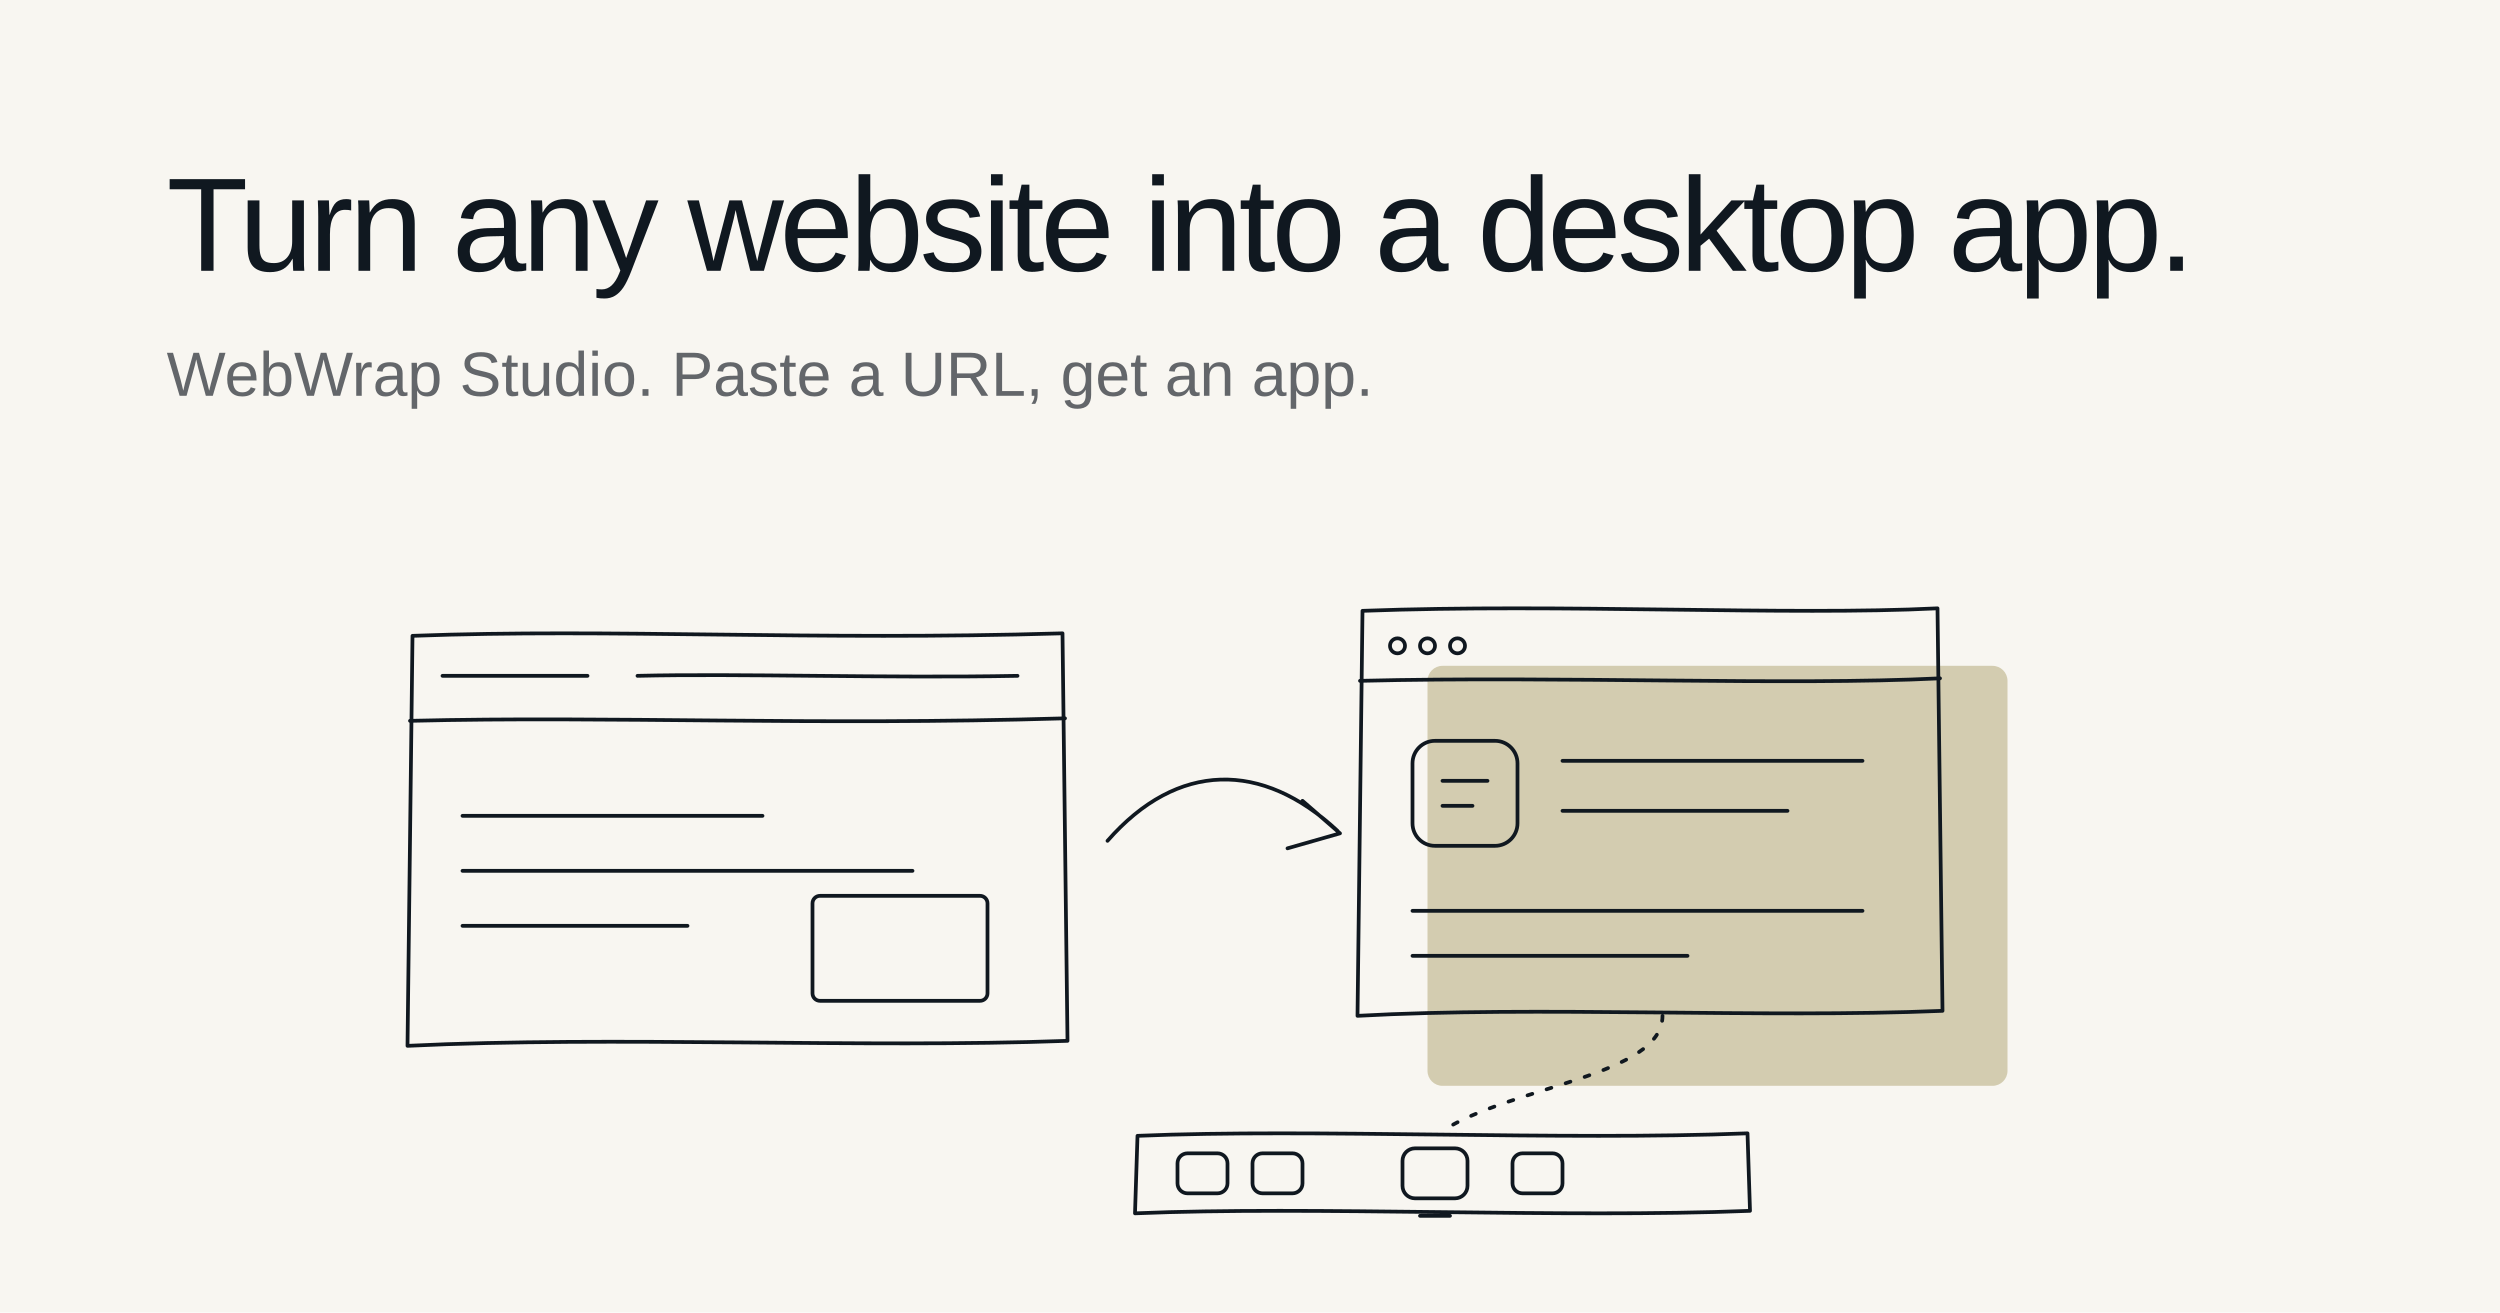
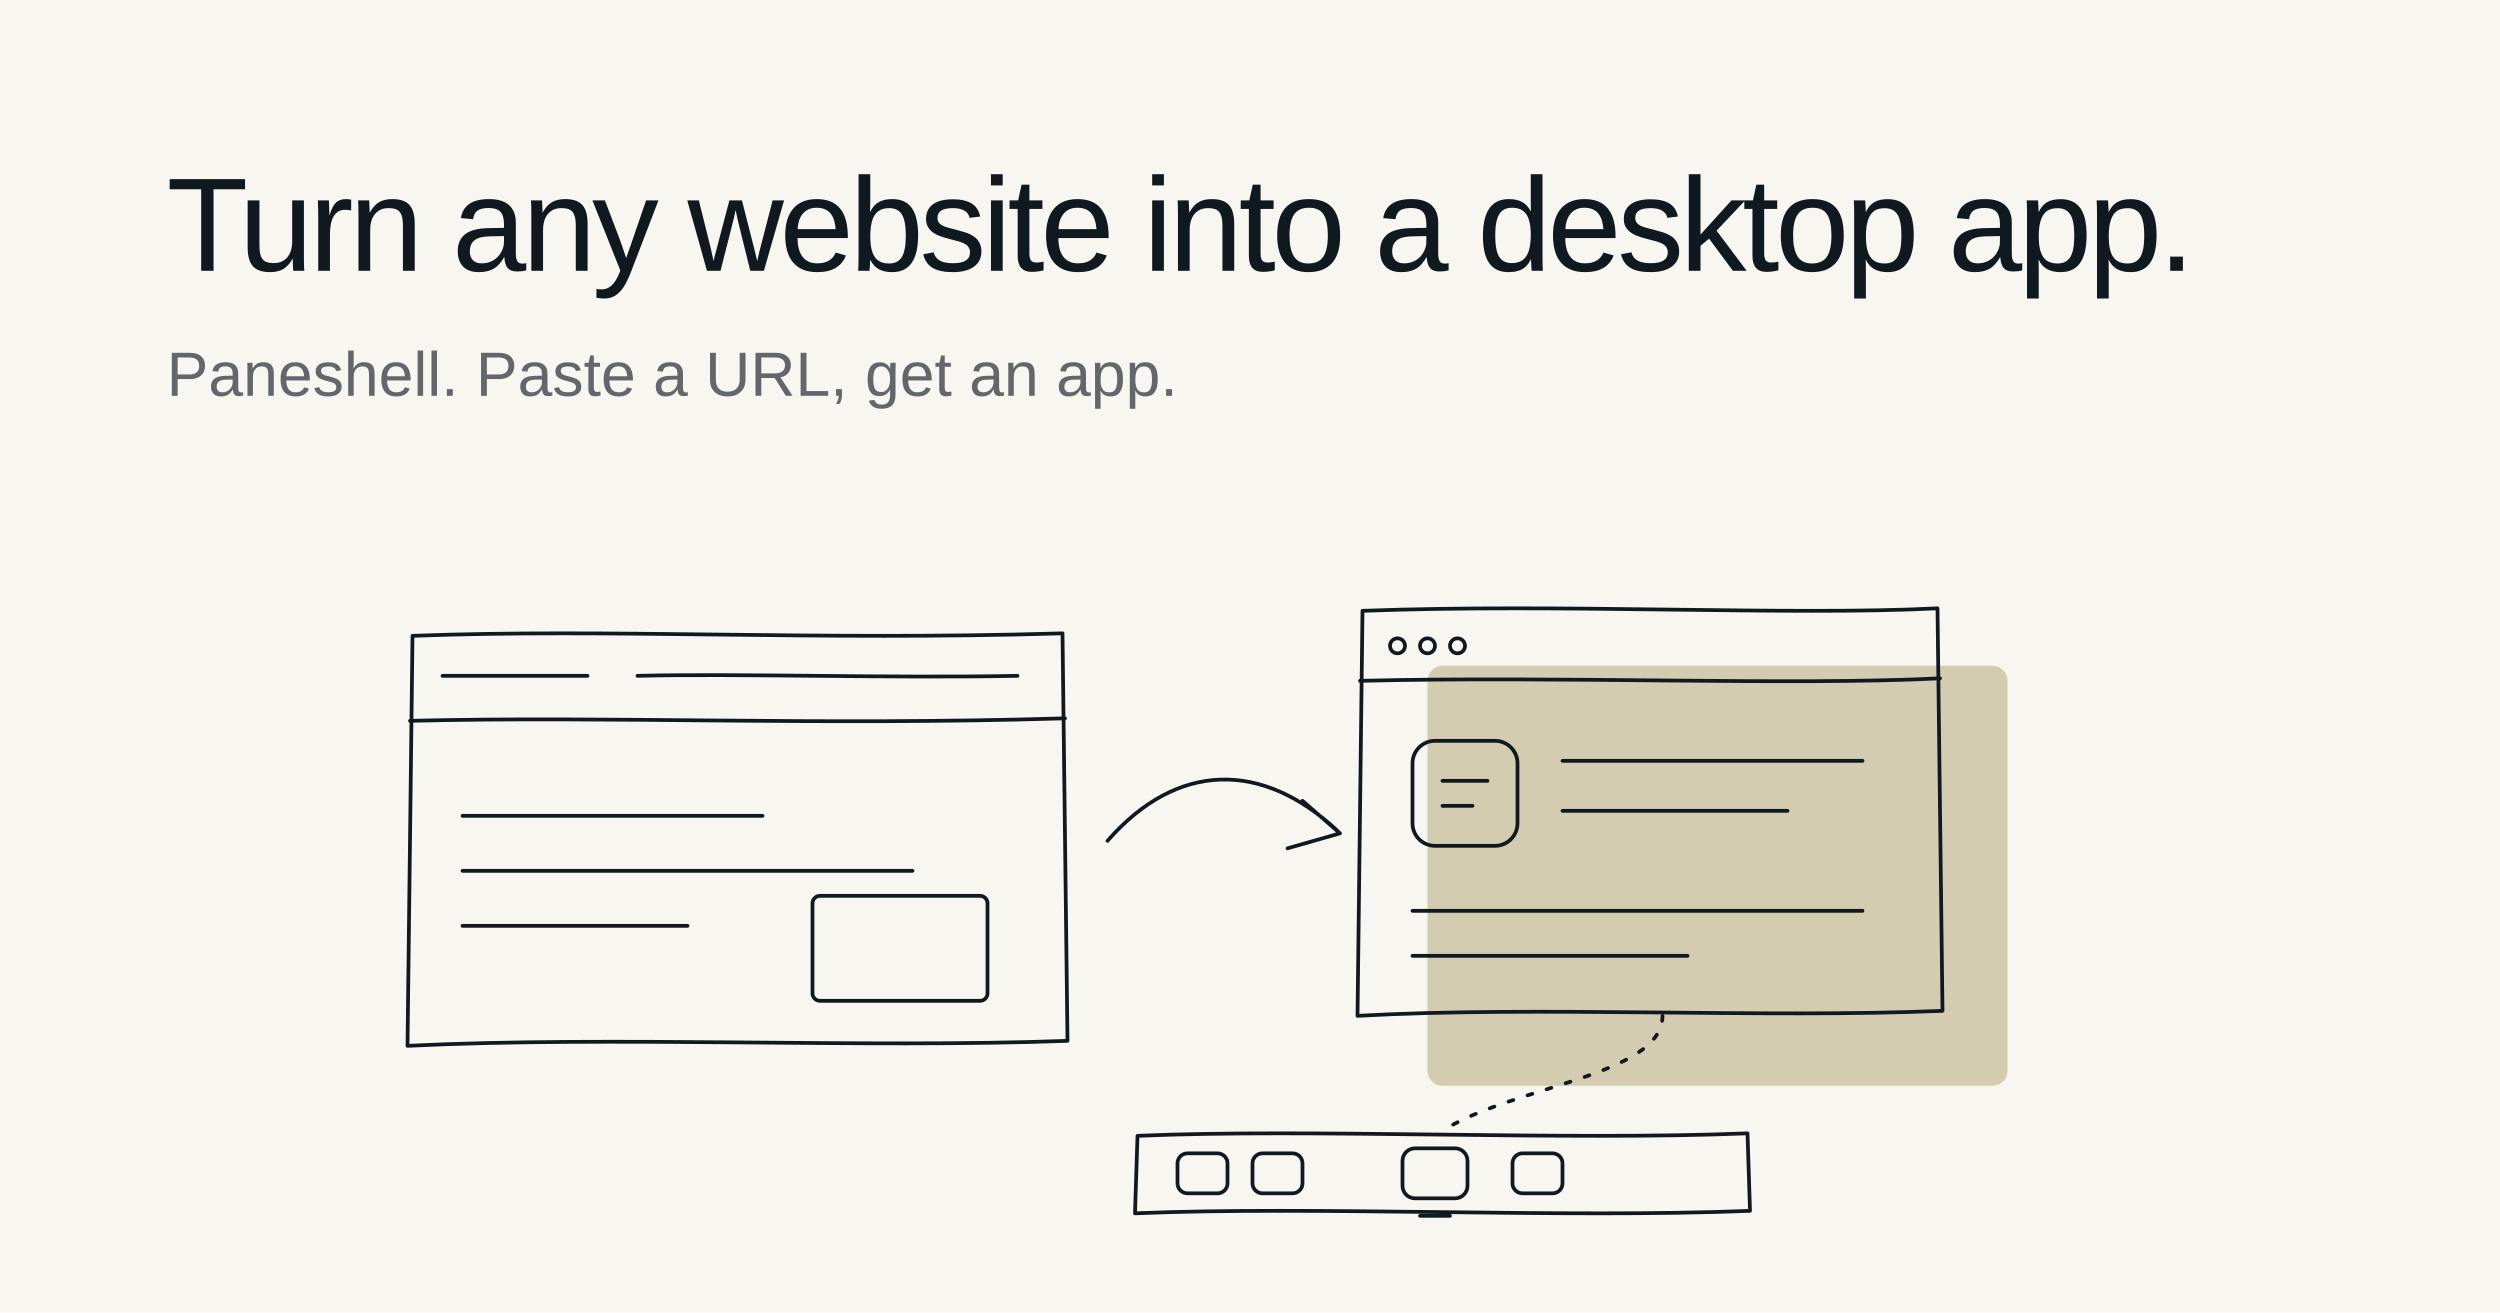
<svg xmlns="http://www.w3.org/2000/svg" viewBox="0 0 1200 630" width="1200" height="630">
  <rect width="1200" height="630" fill="#F8F6F1" />
  <g transform="translate(150 250) scale(1.2)" fill="none" stroke="#101820" stroke-width="1.5" stroke-linecap="round" stroke-linejoin="round">
    <rect fill="#D3CCB0" stroke="none" x="446" y="58" width="232" height="168" rx="6" />
    <path d="M40 46C120 43 200 48 300 45L302 208C220 211 120 206 38 210Z" />
    <path d="M39 80C120 78 200 82 301 79" />
    <path d="M52 62h58M130 62C170 61 230 63 282 62" />
    <path d="M60 118h120M60 140h180M60 162h90" />
    <rect x="200" y="150" width="70" height="42" rx="3" />
    <path d="M318 128C346 96 380 96 410 124M396 112L411 125L390 131" />
    <path d="M420 36C500 33 590 38 650 35L652 196C580 199 490 194 418 198Z" />
    <path d="M419 64C500 62 590 66 651 63" />
    <circle cx="434" cy="50" r="3" />
    <circle cx="446" cy="50" r="3" />
    <circle cx="458" cy="50" r="3" />
    <rect x="440" y="88" width="42" height="42" rx="9" />
    <path d="M452 104h18M452 114h12" />
    <path d="M500 96h120M500 116h90M440 156h180M440 174h110" />
    <path d="M540 198C540 222 480 226 452 244" stroke-dasharray="2 6" />
    <path d="M330 246C400 243 500 248 574 245L575 276C500 279 400 274 329 277Z" />
    <rect x="346" y="253" width="20" height="16" rx="4" />
    <rect x="376" y="253" width="20" height="16" rx="4" />
    <rect x="436" y="251" width="26" height="20" rx="5" />
    <path d="M443 278h12" />
    <rect x="480" y="253" width="20" height="16" rx="4" />
  </g>
  <text x="80" y="130" font-family="Helvetica Neue,Arial,sans-serif" font-size="64" font-weight="300" fill="#101820" letter-spacing="-2">Turn any website into a desktop app.</text>
-   <text x="80" y="190" font-family="Helvetica Neue,Arial,sans-serif" font-size="30" font-weight="300" fill="#63666A">WebWrap Studio. Paste a URL, get an app.</text>
+   <text x="80" y="190" font-family="Helvetica Neue,Arial,sans-serif" font-size="30" font-weight="300" fill="#63666A">Paneshell. Paste a URL, get an app.</text>
</svg>
